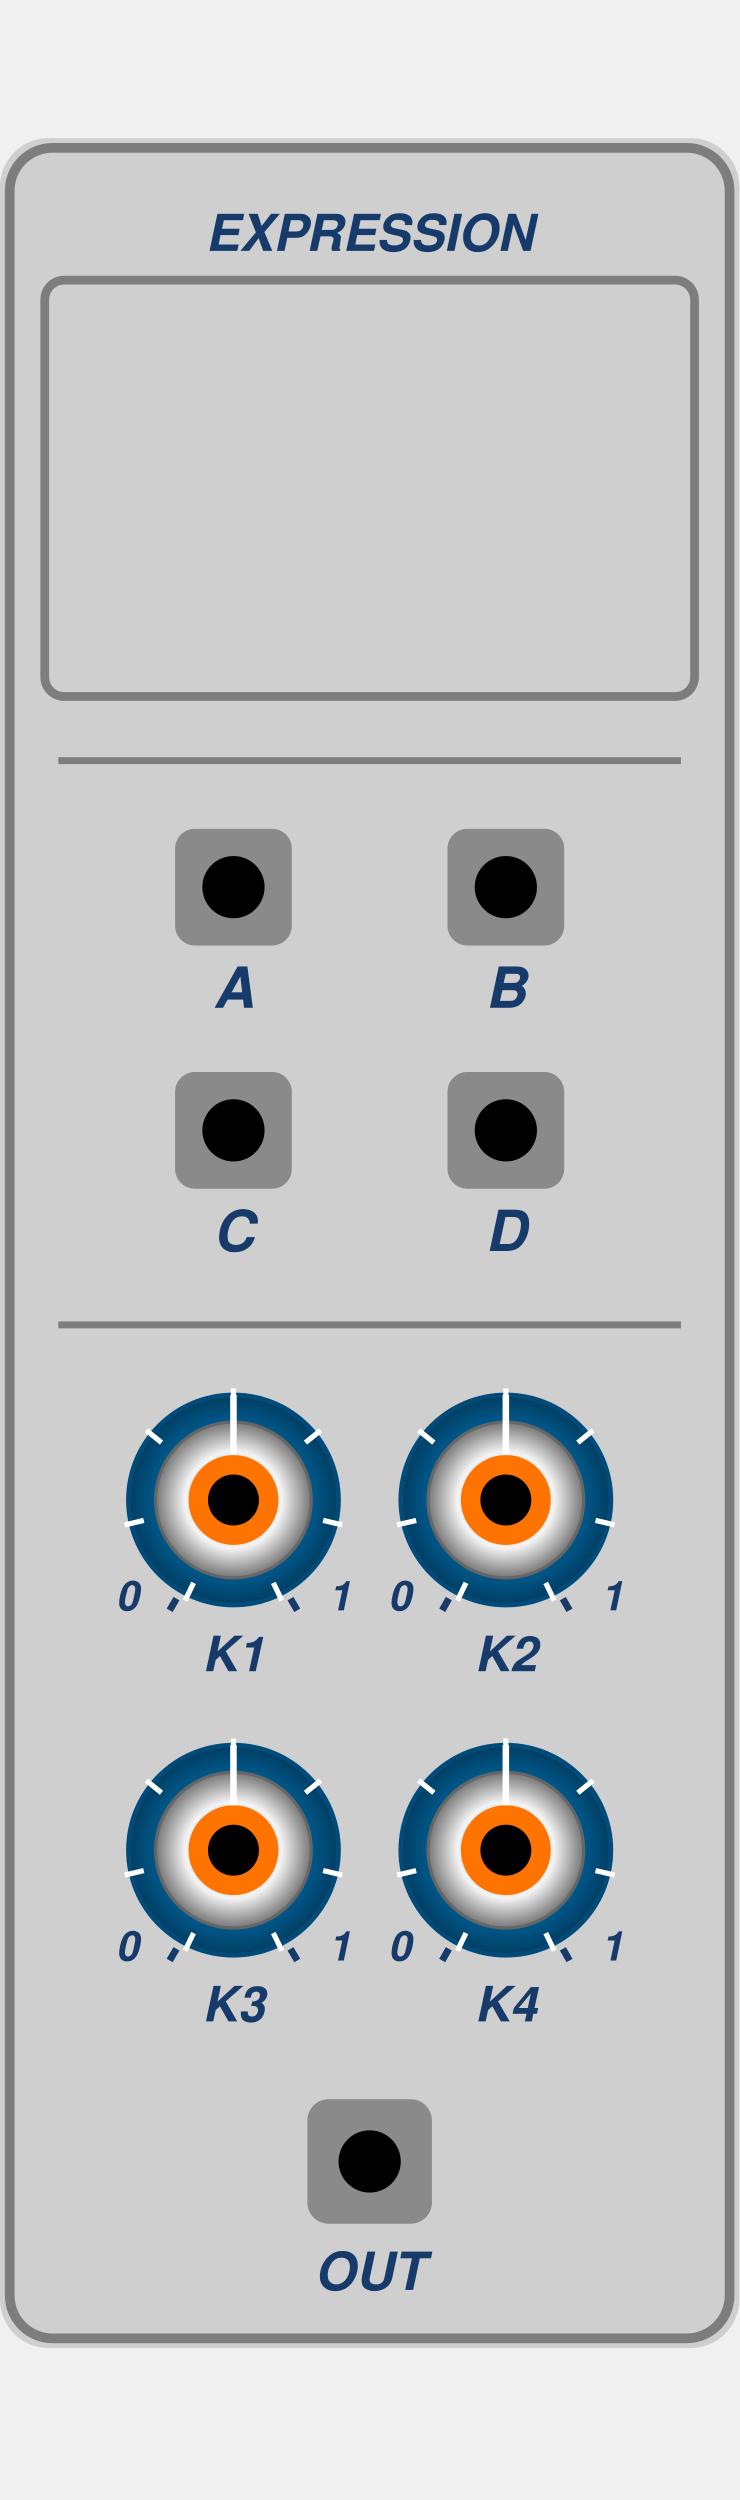
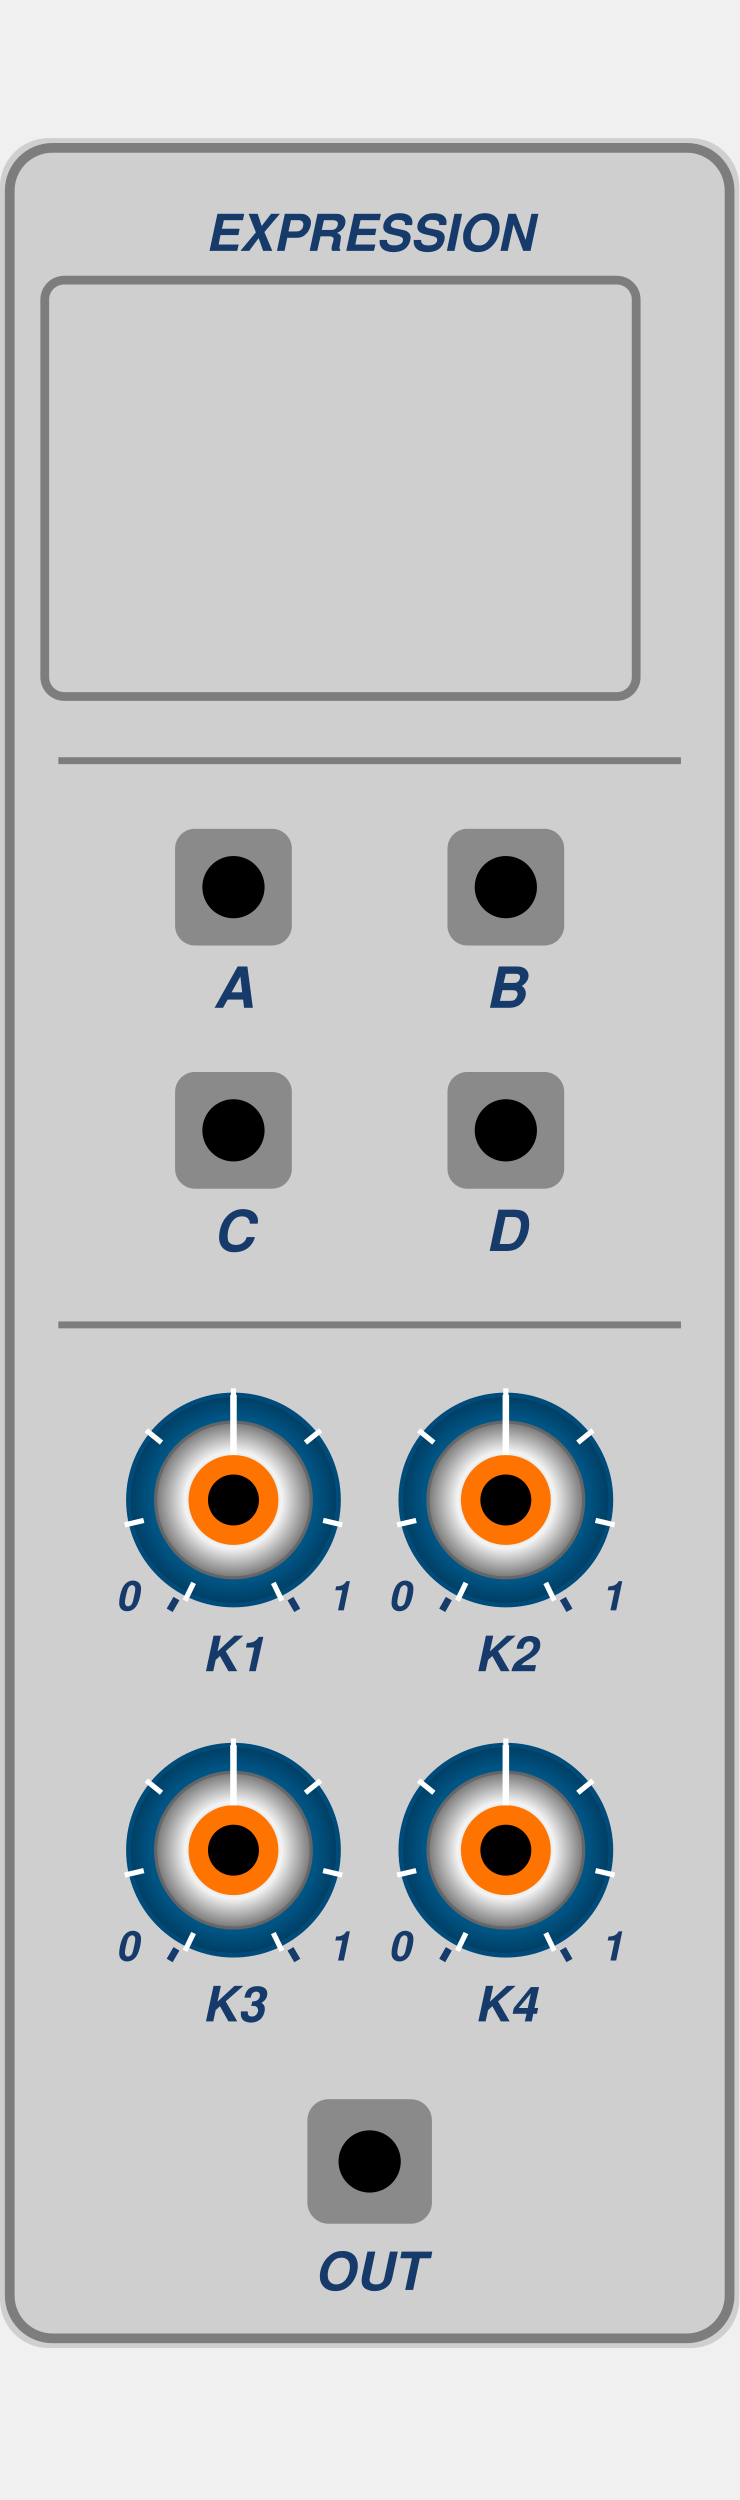
<svg xmlns="http://www.w3.org/2000/svg" width="38mm" height="128.5mm" viewBox="3.9 0 38 128.5" font-family="Arial Narrow, Helvetica, Arial, sans-serif">
  <defs>
    <linearGradient id="metalStripV" x1="0" y1="0" x2="1" y2="0">
      <stop offset="0" stop-color="#f8f8f8" />
      <stop offset="0.45" stop-color="#d8dbdd" />
      <stop offset="0.7" stop-color="#f4f4f4" />
      <stop offset="1" stop-color="#9a9a9a" />
    </linearGradient>
    <linearGradient id="metalStripH" x1="0" y1="0" x2="0" y2="1">
      <stop offset="0" stop-color="#f8f8f8" />
      <stop offset="0.45" stop-color="#d8dbdd" />
      <stop offset="0.7" stop-color="#f4f4f4" />
      <stop offset="1" stop-color="#9a9a9a" />
    </linearGradient>
    <radialGradient id="metalDisc">
      <stop offset="0" stop-color="#f8f8f8" />
      <stop offset="0.45" stop-color="#d8dbdd" />
      <stop offset="0.7" stop-color="#f4f4f4" />
      <stop offset="1" stop-color="#9a9a9a" />
    </radialGradient>
    <radialGradient id="blueRing">
      <stop offset="0" stop-color="#1688cc" />
      <stop offset="0.55" stop-color="#006da8" />
      <stop offset="1" stop-color="#003d62" />
    </radialGradient>
    <radialGradient id="orangeRing">
      <stop offset="0" stop-color="#f2953a" />
      <stop offset="0.55" stop-color="#d06b00" />
      <stop offset="1" stop-color="#6f3800" />
    </radialGradient>
    <radialGradient id="greenRing">
      <stop offset="0" stop-color="#3ec06a" />
      <stop offset="0.55" stop-color="#149146" />
      <stop offset="1" stop-color="#0a4a24" />
    </radialGradient>
    <radialGradient id="purpleRing">
      <stop offset="0" stop-color="#a07ae0" />
      <stop offset="0.55" stop-color="#7548c0" />
      <stop offset="1" stop-color="#3d2268" />
    </radialGradient>
    <radialGradient id="blueDial">
      <stop offset="0" stop-color="#1d79b7" />
      <stop offset="0.6" stop-color="#00639a" />
      <stop offset="1" stop-color="#00456e" />
    </radialGradient>
    <radialGradient id="knobCap">
      <stop offset="0" stop-color="#f8f8f8" />
      <stop offset="0.4" stop-color="#bfc3c5" />
      <stop offset="0.62" stop-color="#f4f4f4" />
      <stop offset="1" stop-color="#777777" />
    </radialGradient>
    <radialGradient id="redLed">
      <stop offset="0" stop-color="#ff4a4a" />
      <stop offset="0.55" stop-color="#d00000" />
      <stop offset="1" stop-color="#650000" />
    </radialGradient>
    <radialGradient id="greenLed">
      <stop offset="0" stop-color="#5cf07a" />
      <stop offset="0.55" stop-color="#12a531" />
      <stop offset="1" stop-color="#054d15" />
    </radialGradient>
    <radialGradient id="orangeLed">
      <stop offset="0" stop-color="#ffbf5c" />
      <stop offset="0.55" stop-color="#ef7d00" />
      <stop offset="1" stop-color="#7a3a00" />
    </radialGradient>
  </defs>
  <g transform="translate(3.9 7.0994)">
    <rect x="0" y="0" width="38" height="113.591" rx="2.5" fill="#cfcfcf" />
    <rect x="0.5" y="0.5" width="37" height="112.591" rx="2.2" fill="none" stroke="#7d7d7d" stroke-width="0.5" />
    <text x="19" y="5.8" font-size="2.606" font-weight="700" font-style="italic" fill="#163a69" text-anchor="middle" font-family="Arial Narrow, Helvetica, Arial, sans-serif">EXPRESSION</text>
-     <rect x="2.3" y="7.3" width="33.4" height="21.4" rx="1" fill="none" stroke="#7d7d7d" stroke-width="0.45" />
+     <rect x="2.3" y="7.3" width="30.4" height="21.4" rx="1" fill="none" stroke="#7d7d7d" stroke-width="0.45" />
    <line x1="3" y1="32" x2="35" y2="32" stroke="#7d7d7d" stroke-width="0.355" />
    <g data-wcoast-port="aIn" data-wcoast-cx="12" data-wcoast-cy="38.5">
      <rect x="9.00" y="35.50" width="6.00" height="6.00" rx="1.02" fill="#8a8a8a" data-wcoast-role="jackbody" />
      <circle cx="12" cy="38.5" r="1.6" fill="#000000" data-wcoast-role="jackhole" />
    </g>
    <text x="12" y="44.7" font-size="2.906" font-weight="700" font-style="italic" fill="#163a69" text-anchor="middle" font-family="Arial Narrow, Helvetica, Arial, sans-serif">A</text>
    <g data-wcoast-port="bIn" data-wcoast-cx="26" data-wcoast-cy="38.5">
      <rect x="23.00" y="35.50" width="6.00" height="6.00" rx="1.02" fill="#8a8a8a" data-wcoast-role="jackbody" />
      <circle cx="26" cy="38.5" r="1.6" fill="#000000" data-wcoast-role="jackhole" />
    </g>
    <text x="26" y="44.7" font-size="2.906" font-weight="700" font-style="italic" fill="#163a69" text-anchor="middle" font-family="Arial Narrow, Helvetica, Arial, sans-serif">B</text>
    <g data-wcoast-port="cIn" data-wcoast-cx="12" data-wcoast-cy="51">
      <rect x="9.00" y="48.00" width="6.00" height="6.00" rx="1.02" fill="#8a8a8a" data-wcoast-role="jackbody" />
      <circle cx="12" cy="51" r="1.6" fill="#000000" data-wcoast-role="jackhole" />
    </g>
    <text x="12" y="57.2" font-size="2.906" font-weight="700" font-style="italic" fill="#163a69" text-anchor="middle" font-family="Arial Narrow, Helvetica, Arial, sans-serif">C</text>
    <g data-wcoast-port="dIn" data-wcoast-cx="26" data-wcoast-cy="51">
      <rect x="23.00" y="48.00" width="6.00" height="6.00" rx="1.02" fill="#8a8a8a" data-wcoast-role="jackbody" />
      <circle cx="26" cy="51" r="1.6" fill="#000000" data-wcoast-role="jackhole" />
    </g>
    <text x="26" y="57.2" font-size="2.906" font-weight="700" font-style="italic" fill="#163a69" text-anchor="middle" font-family="Arial Narrow, Helvetica, Arial, sans-serif">D</text>
    <line x1="3" y1="61" x2="35" y2="61" stroke="#7d7d7d" stroke-width="0.355" />
    <text x="7.125" y="75.672" font-size="2.106" font-weight="700" font-style="italic" fill="#163a69" text-anchor="end" font-family="Arial Narrow, Helvetica, Arial, sans-serif">0</text>
    <text x="16.875" y="75.672" font-size="2.106" font-weight="700" font-style="italic" fill="#163a69" text-anchor="start" font-family="Arial Narrow, Helvetica, Arial, sans-serif">1</text>
    <g data-wcoast-param="k1" data-wcoast-cx="12" data-wcoast-cy="70" data-wcoast-angle-min="-150" data-wcoast-angle-max="150" data-wcoast-port="k1Cv">
      <circle cx="12" cy="70" r="5.4" fill="url(#blueRing)" stroke="#004b7a" stroke-width="0.238" />
      <circle cx="12" cy="70" r="4" fill="url(#knobCap)" stroke="#666666" stroke-width="0.159" />
      <line x1="9.07" y1="75.07" x2="8.72" y2="75.67" stroke="#163a69" stroke-width="0.355" />
      <line x1="14.93" y1="75.07" x2="15.28" y2="75.67" stroke="#163a69" stroke-width="0.355" />
      <circle cx="12" cy="70" r="2.31" fill="#ff7300" />
      <circle cx="12" cy="70" r="1.31" fill="#000000" data-wcoast-role="jackhole" />
      <g data-wcoast-role="indicator">
        <line x1="12.00" y1="64.26" x2="12.00" y2="65.27" stroke="#ffffff" stroke-width="0.268" />
        <line x1="16.48" y1="66.42" x2="15.70" y2="67.05" stroke="#ffffff" stroke-width="0.268" />
        <line x1="17.59" y1="71.28" x2="16.61" y2="71.05" stroke="#ffffff" stroke-width="0.268" />
        <line x1="14.49" y1="75.17" x2="14.05" y2="74.26" stroke="#ffffff" stroke-width="0.268" />
        <line x1="9.51" y1="75.17" x2="9.95" y2="74.26" stroke="#ffffff" stroke-width="0.268" />
        <line x1="6.41" y1="71.28" x2="7.39" y2="71.05" stroke="#ffffff" stroke-width="0.268" />
        <line x1="7.52" y1="66.42" x2="8.30" y2="67.05" stroke="#ffffff" stroke-width="0.268" />
        <line x1="12" y1="67.69" x2="12" y2="64.60" stroke="#ffffff" stroke-width="0.335" />
      </g>
    </g>
    <text x="12" y="78.8" font-size="2.506" font-weight="700" font-style="italic" fill="#163a69" text-anchor="middle" font-family="Arial Narrow, Helvetica, Arial, sans-serif">K1</text>
    <text x="21.125" y="75.672" font-size="2.106" font-weight="700" font-style="italic" fill="#163a69" text-anchor="end" font-family="Arial Narrow, Helvetica, Arial, sans-serif">0</text>
    <text x="30.875" y="75.672" font-size="2.106" font-weight="700" font-style="italic" fill="#163a69" text-anchor="start" font-family="Arial Narrow, Helvetica, Arial, sans-serif">1</text>
    <g data-wcoast-param="k2" data-wcoast-cx="26" data-wcoast-cy="70" data-wcoast-angle-min="-150" data-wcoast-angle-max="150" data-wcoast-port="k2Cv">
      <circle cx="26" cy="70" r="5.4" fill="url(#blueRing)" stroke="#004b7a" stroke-width="0.238" />
      <circle cx="26" cy="70" r="4" fill="url(#knobCap)" stroke="#666666" stroke-width="0.159" />
      <line x1="23.07" y1="75.07" x2="22.73" y2="75.67" stroke="#163a69" stroke-width="0.355" />
      <line x1="28.93" y1="75.07" x2="29.27" y2="75.67" stroke="#163a69" stroke-width="0.355" />
      <circle cx="26" cy="70" r="2.31" fill="#ff7300" />
      <circle cx="26" cy="70" r="1.31" fill="#000000" data-wcoast-role="jackhole" />
      <g data-wcoast-role="indicator">
        <line x1="26.00" y1="64.26" x2="26.00" y2="65.27" stroke="#ffffff" stroke-width="0.268" />
        <line x1="30.48" y1="66.42" x2="29.70" y2="67.05" stroke="#ffffff" stroke-width="0.268" />
        <line x1="31.59" y1="71.28" x2="30.61" y2="71.05" stroke="#ffffff" stroke-width="0.268" />
        <line x1="28.49" y1="75.17" x2="28.05" y2="74.26" stroke="#ffffff" stroke-width="0.268" />
        <line x1="23.51" y1="75.17" x2="23.95" y2="74.26" stroke="#ffffff" stroke-width="0.268" />
        <line x1="20.41" y1="71.28" x2="21.39" y2="71.05" stroke="#ffffff" stroke-width="0.268" />
        <line x1="21.52" y1="66.42" x2="22.30" y2="67.05" stroke="#ffffff" stroke-width="0.268" />
        <line x1="26" y1="67.69" x2="26" y2="64.60" stroke="#ffffff" stroke-width="0.335" />
      </g>
    </g>
    <text x="26" y="78.8" font-size="2.506" font-weight="700" font-style="italic" fill="#163a69" text-anchor="middle" font-family="Arial Narrow, Helvetica, Arial, sans-serif">K2</text>
    <text x="7.125" y="93.672" font-size="2.106" font-weight="700" font-style="italic" fill="#163a69" text-anchor="end" font-family="Arial Narrow, Helvetica, Arial, sans-serif">0</text>
    <text x="16.875" y="93.672" font-size="2.106" font-weight="700" font-style="italic" fill="#163a69" text-anchor="start" font-family="Arial Narrow, Helvetica, Arial, sans-serif">1</text>
    <g data-wcoast-param="k3" data-wcoast-cx="12" data-wcoast-cy="88" data-wcoast-angle-min="-150" data-wcoast-angle-max="150" data-wcoast-port="k3Cv">
      <circle cx="12" cy="88" r="5.4" fill="url(#blueRing)" stroke="#004b7a" stroke-width="0.238" />
      <circle cx="12" cy="88" r="4" fill="url(#knobCap)" stroke="#666666" stroke-width="0.159" />
      <line x1="9.07" y1="93.07" x2="8.72" y2="93.67" stroke="#163a69" stroke-width="0.355" />
      <line x1="14.93" y1="93.07" x2="15.28" y2="93.67" stroke="#163a69" stroke-width="0.355" />
      <circle cx="12" cy="88" r="2.31" fill="#ff7300" />
      <circle cx="12" cy="88" r="1.31" fill="#000000" data-wcoast-role="jackhole" />
      <g data-wcoast-role="indicator">
        <line x1="12.00" y1="82.26" x2="12.00" y2="83.27" stroke="#ffffff" stroke-width="0.268" />
        <line x1="16.48" y1="84.42" x2="15.70" y2="85.05" stroke="#ffffff" stroke-width="0.268" />
        <line x1="17.59" y1="89.28" x2="16.61" y2="89.05" stroke="#ffffff" stroke-width="0.268" />
        <line x1="14.49" y1="93.17" x2="14.05" y2="92.26" stroke="#ffffff" stroke-width="0.268" />
        <line x1="9.51" y1="93.17" x2="9.95" y2="92.26" stroke="#ffffff" stroke-width="0.268" />
        <line x1="6.41" y1="89.28" x2="7.39" y2="89.05" stroke="#ffffff" stroke-width="0.268" />
        <line x1="7.52" y1="84.42" x2="8.30" y2="85.05" stroke="#ffffff" stroke-width="0.268" />
        <line x1="12" y1="85.69" x2="12" y2="82.60" stroke="#ffffff" stroke-width="0.335" />
      </g>
    </g>
    <text x="12" y="96.8" font-size="2.506" font-weight="700" font-style="italic" fill="#163a69" text-anchor="middle" font-family="Arial Narrow, Helvetica, Arial, sans-serif">K3</text>
    <text x="21.125" y="93.672" font-size="2.106" font-weight="700" font-style="italic" fill="#163a69" text-anchor="end" font-family="Arial Narrow, Helvetica, Arial, sans-serif">0</text>
    <text x="30.875" y="93.672" font-size="2.106" font-weight="700" font-style="italic" fill="#163a69" text-anchor="start" font-family="Arial Narrow, Helvetica, Arial, sans-serif">1</text>
    <g data-wcoast-param="k4" data-wcoast-cx="26" data-wcoast-cy="88" data-wcoast-angle-min="-150" data-wcoast-angle-max="150" data-wcoast-port="k4Cv">
      <circle cx="26" cy="88" r="5.4" fill="url(#blueRing)" stroke="#004b7a" stroke-width="0.238" />
      <circle cx="26" cy="88" r="4" fill="url(#knobCap)" stroke="#666666" stroke-width="0.159" />
      <line x1="23.07" y1="93.07" x2="22.73" y2="93.67" stroke="#163a69" stroke-width="0.355" />
      <line x1="28.93" y1="93.07" x2="29.27" y2="93.67" stroke="#163a69" stroke-width="0.355" />
      <circle cx="26" cy="88" r="2.31" fill="#ff7300" />
      <circle cx="26" cy="88" r="1.31" fill="#000000" data-wcoast-role="jackhole" />
      <g data-wcoast-role="indicator">
        <line x1="26.00" y1="82.26" x2="26.00" y2="83.27" stroke="#ffffff" stroke-width="0.268" />
        <line x1="30.48" y1="84.42" x2="29.70" y2="85.05" stroke="#ffffff" stroke-width="0.268" />
        <line x1="31.59" y1="89.28" x2="30.61" y2="89.05" stroke="#ffffff" stroke-width="0.268" />
        <line x1="28.49" y1="93.17" x2="28.05" y2="92.26" stroke="#ffffff" stroke-width="0.268" />
        <line x1="23.51" y1="93.17" x2="23.95" y2="92.26" stroke="#ffffff" stroke-width="0.268" />
        <line x1="20.41" y1="89.28" x2="21.39" y2="89.05" stroke="#ffffff" stroke-width="0.268" />
        <line x1="21.52" y1="84.42" x2="22.30" y2="85.05" stroke="#ffffff" stroke-width="0.268" />
        <line x1="26" y1="85.69" x2="26" y2="82.60" stroke="#ffffff" stroke-width="0.335" />
      </g>
    </g>
    <text x="26" y="96.8" font-size="2.506" font-weight="700" font-style="italic" fill="#163a69" text-anchor="middle" font-family="Arial Narrow, Helvetica, Arial, sans-serif">K4</text>
    <g data-wcoast-port="outImage" data-wcoast-cx="19" data-wcoast-cy="104">
      <rect x="15.80" y="100.80" width="6.40" height="6.40" rx="1.09" fill="#8a8a8a" data-wcoast-role="jackbody" />
      <circle cx="19" cy="104" r="1.6" fill="#000000" data-wcoast-role="jackhole" />
    </g>
    <text x="19" y="110.6" font-size="2.706" font-weight="700" font-style="italic" fill="#163a69" text-anchor="middle" font-family="Arial Narrow, Helvetica, Arial, sans-serif">OUT</text>
  </g>
</svg>
